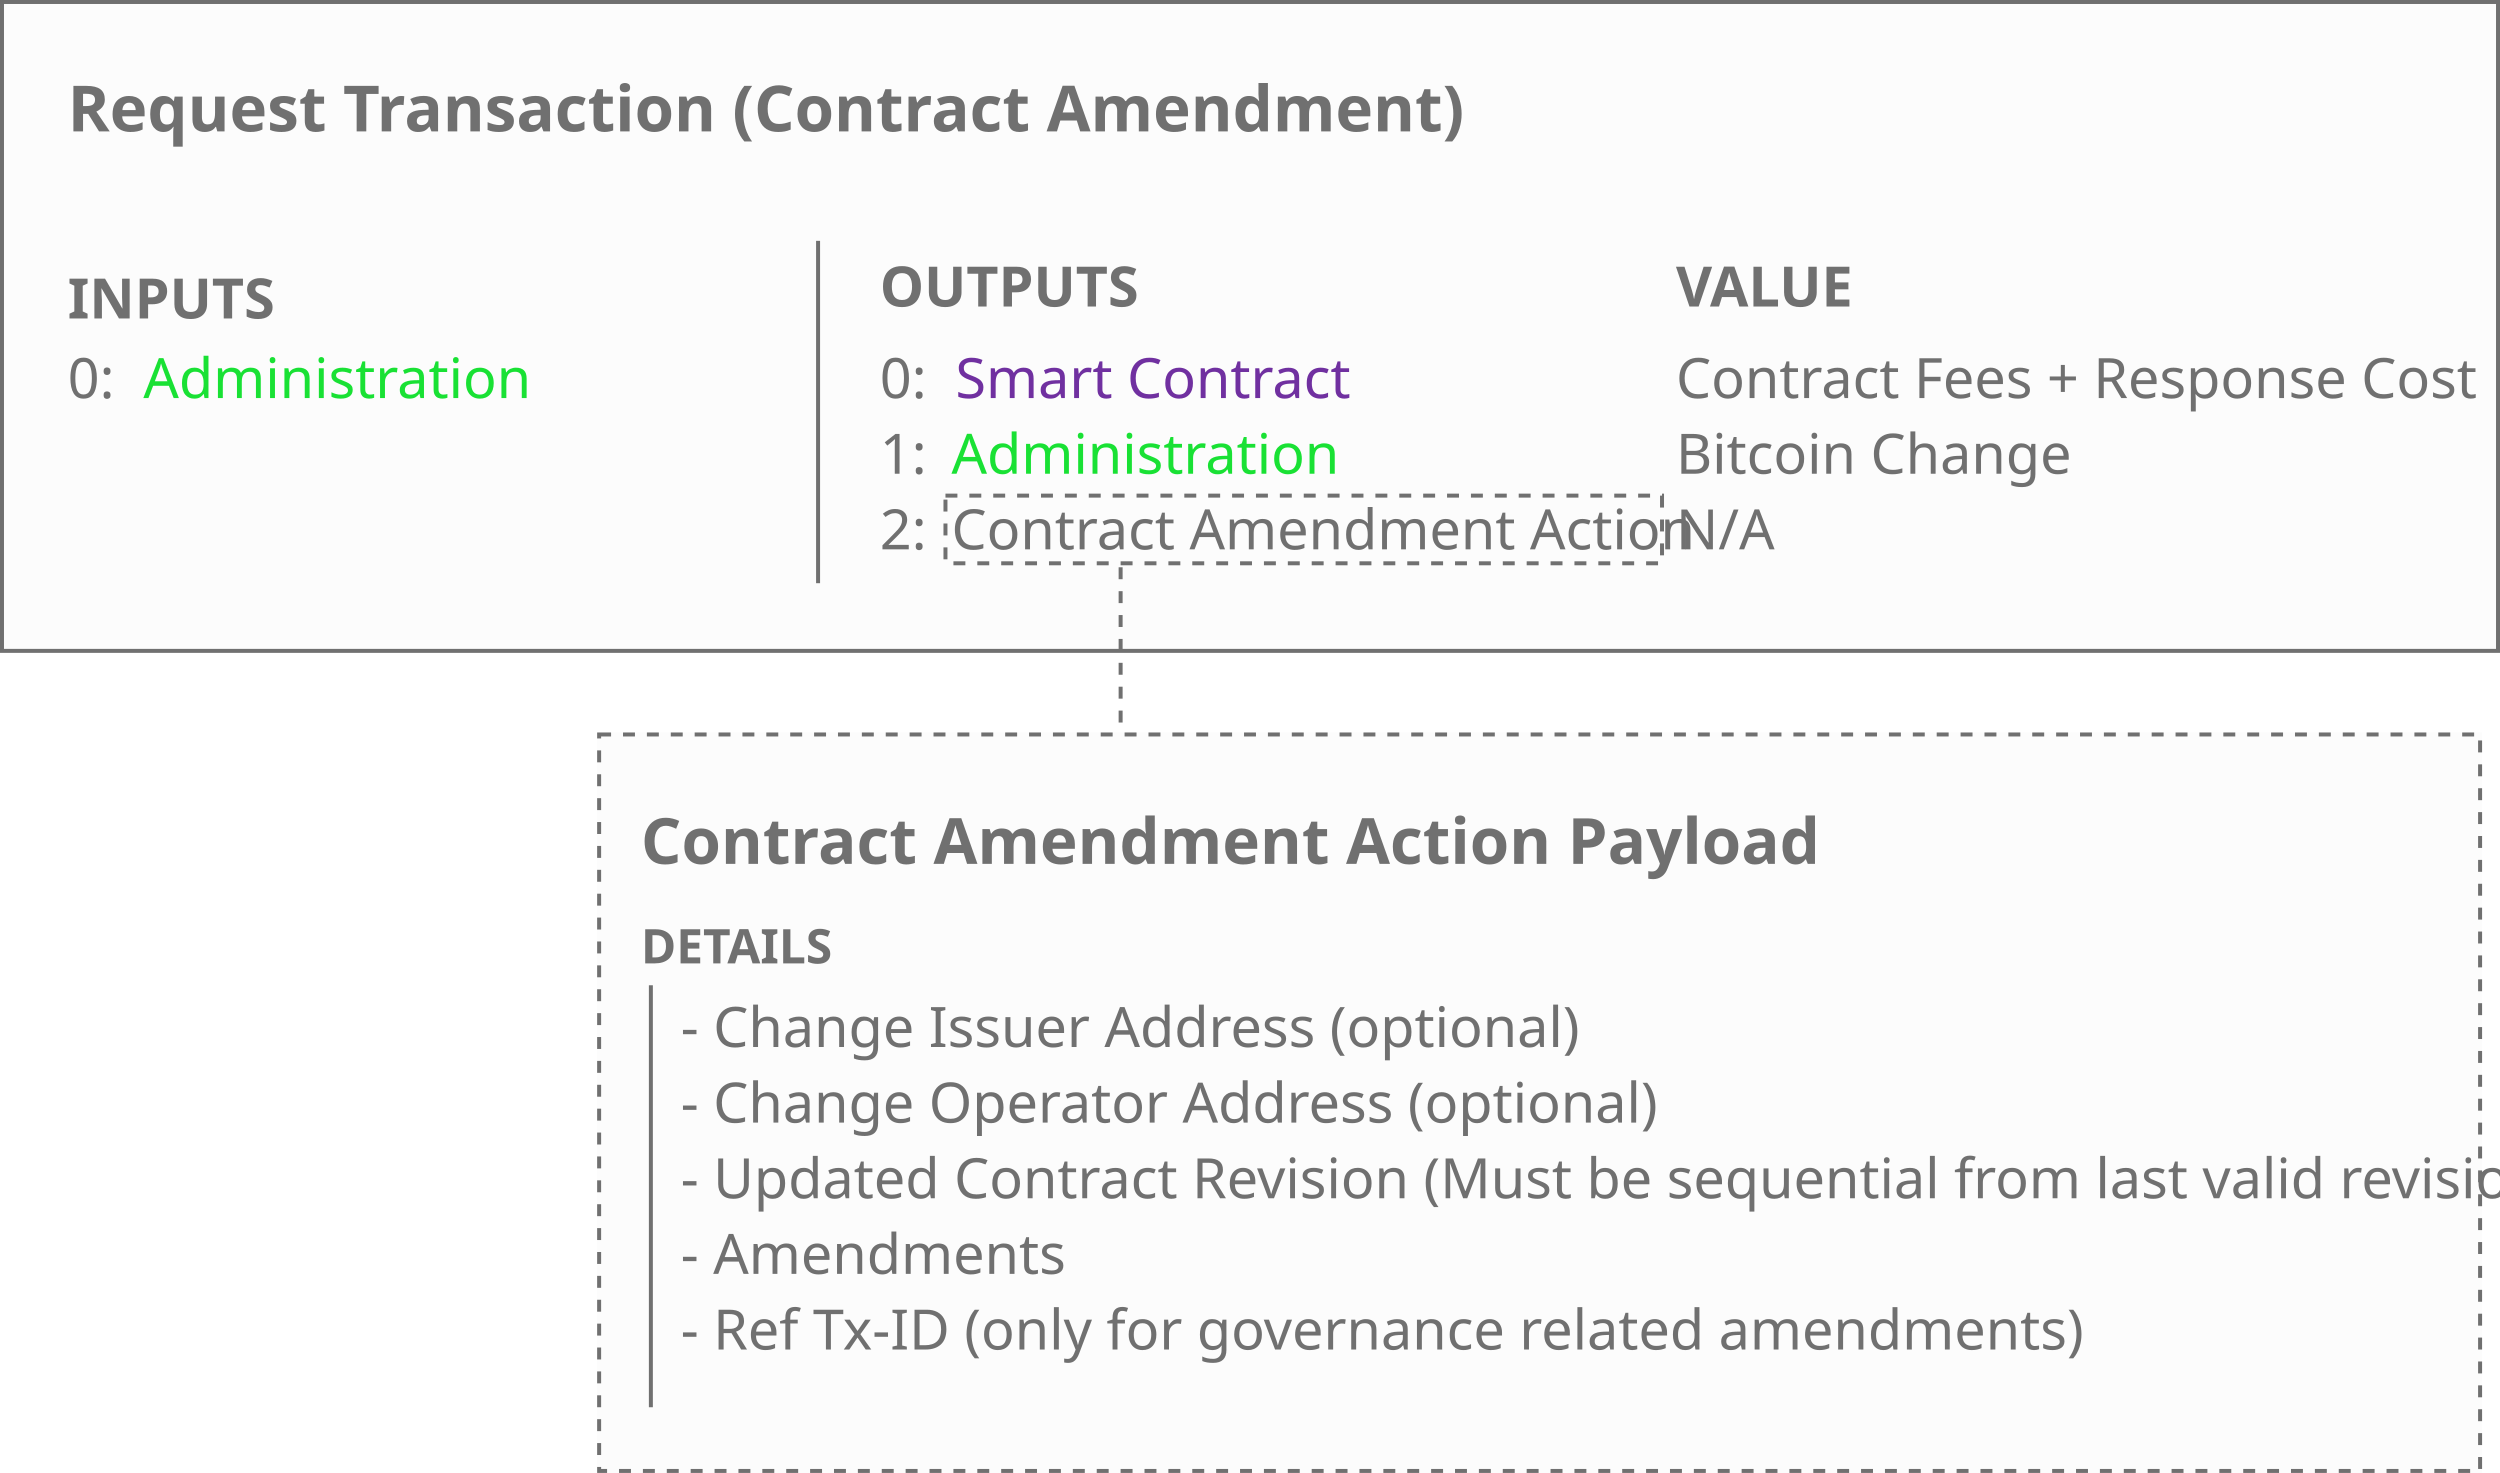
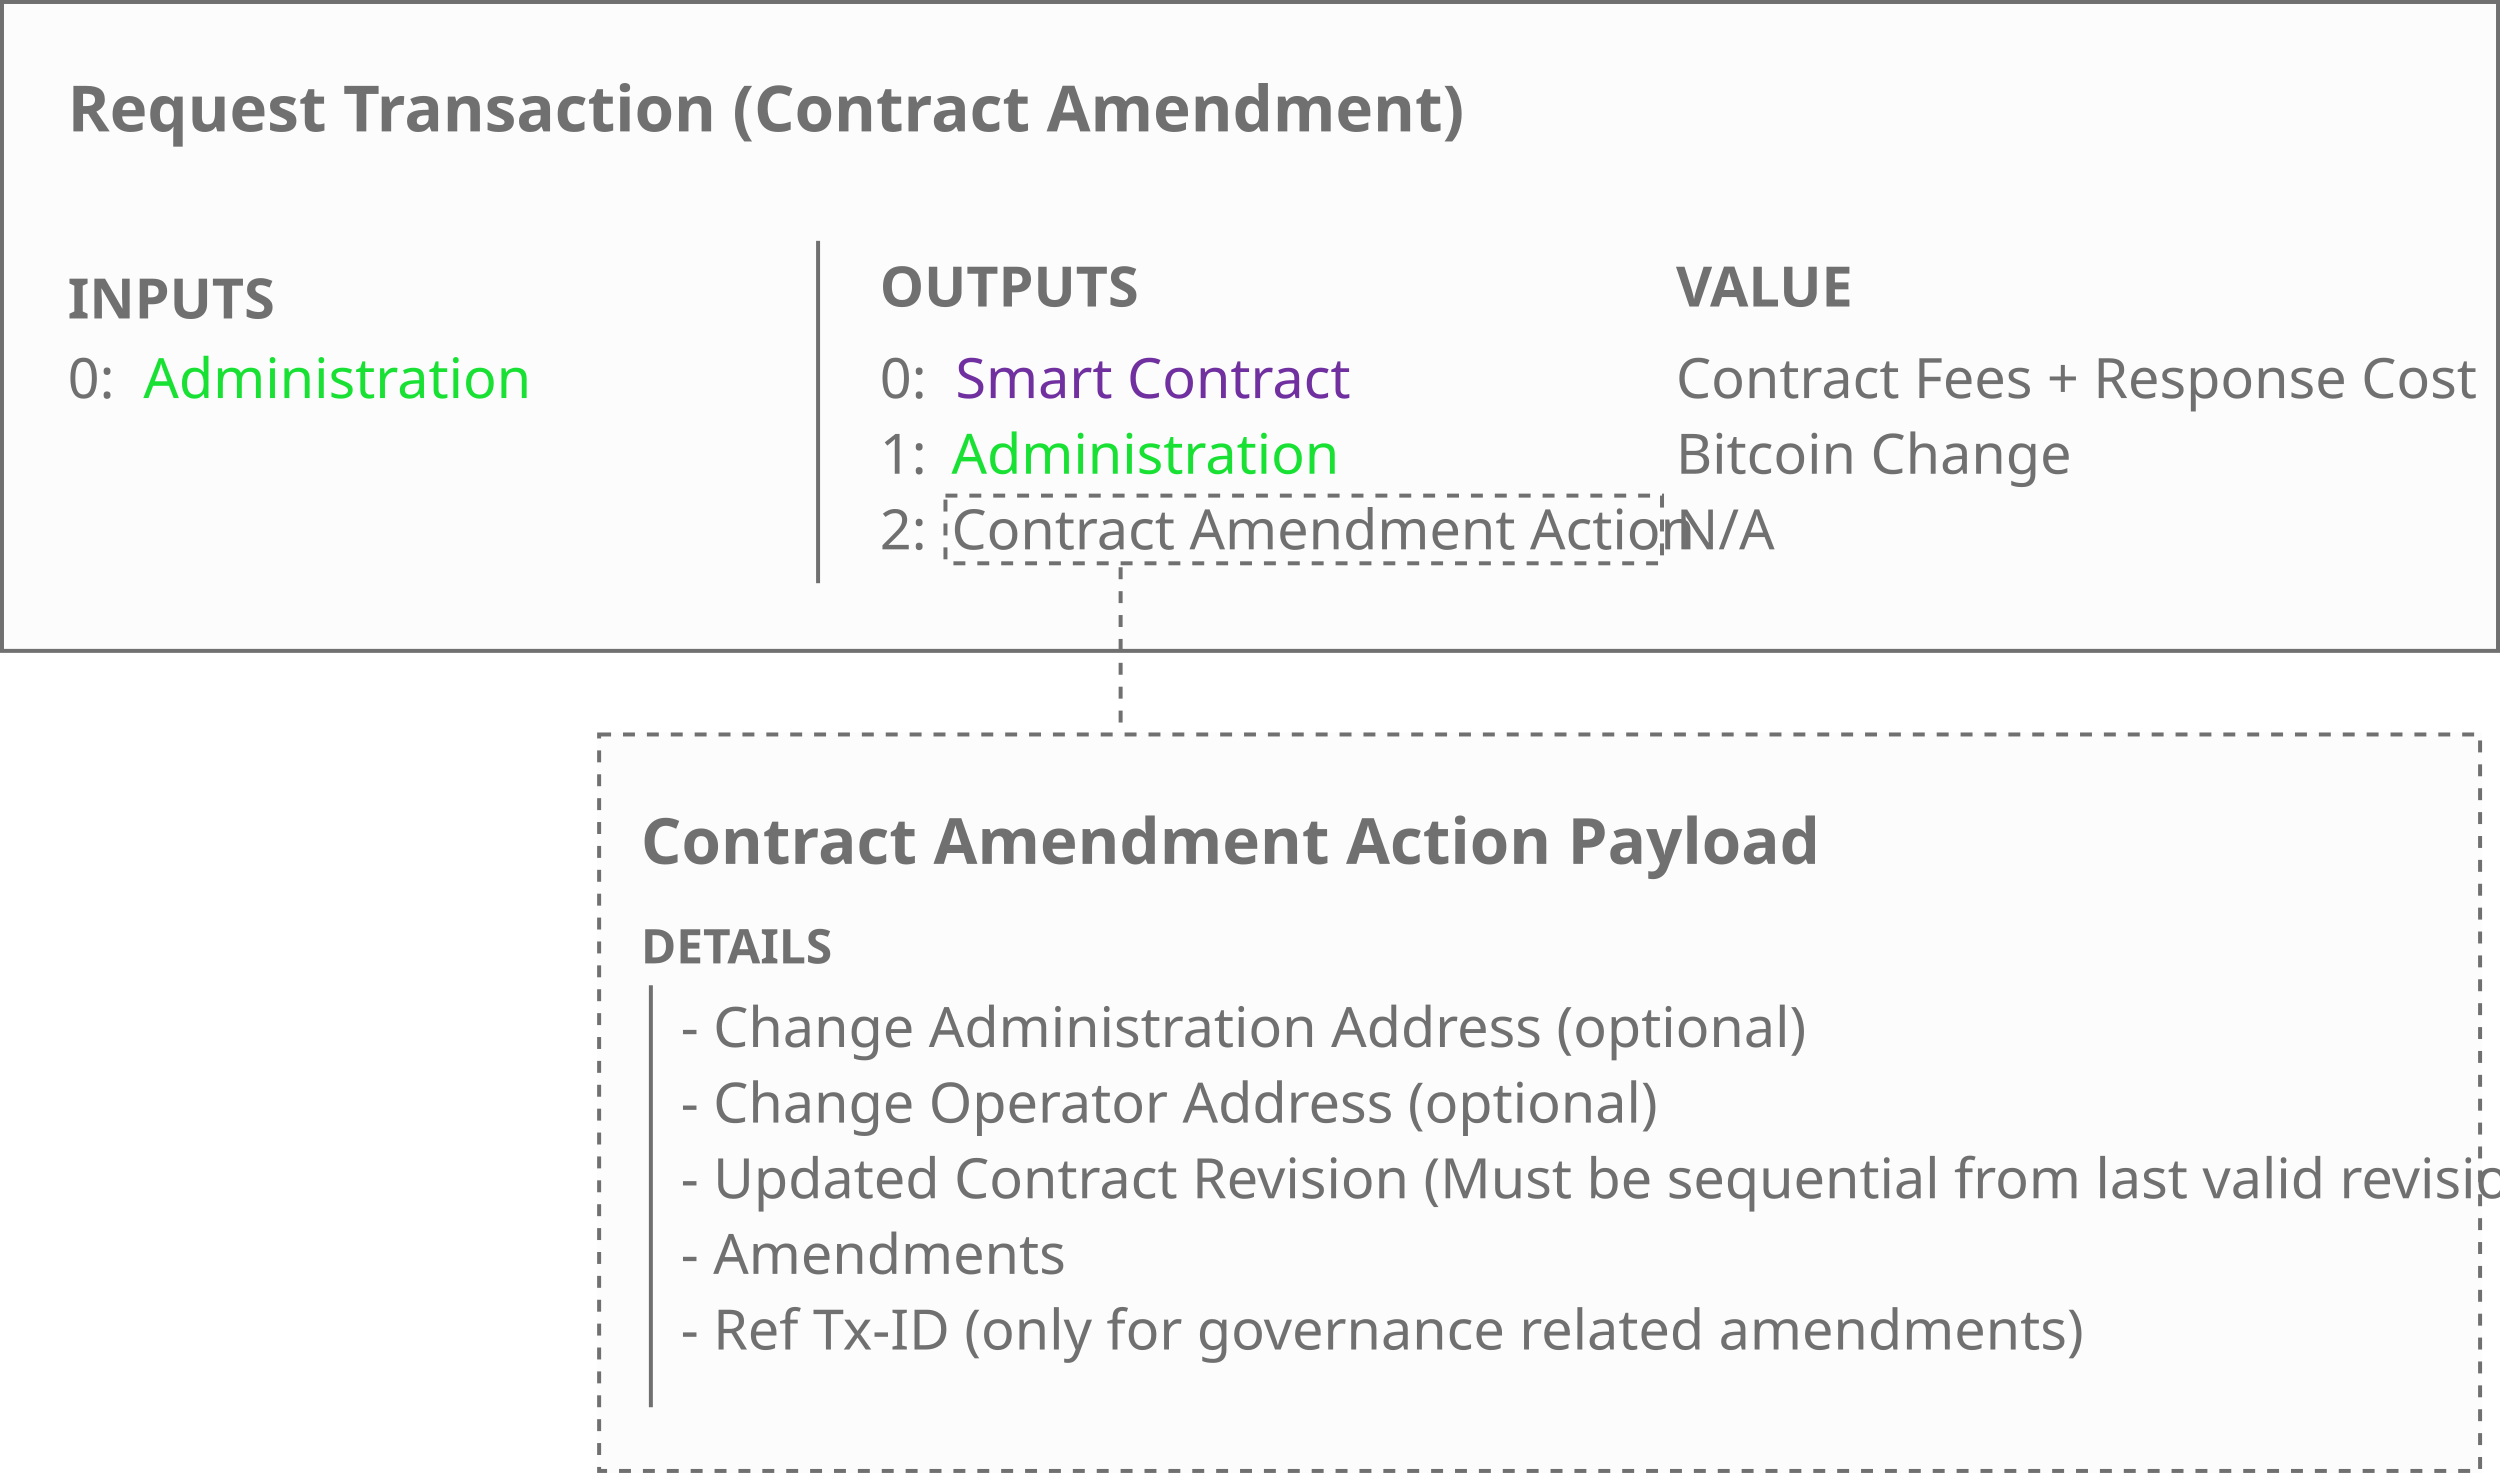
<svg xmlns="http://www.w3.org/2000/svg" width="628" height="370" viewBox="0 0 628 370">
  <g id="contract-amendment-action" transform="translate(-12089 901)">
    <g id="Rectangle_331" data-name="Rectangle 331" transform="translate(12089 -901)" fill="#fcfcfc" stroke="#707070" stroke-width="1">
      <rect width="628" height="164" stroke="none" />
      <rect x="0.5" y="0.5" width="627" height="163" fill="none" />
    </g>
    <text id="Administration" transform="translate(12125 -801)" fill="#19e134" font-size="14" font-family="SegoeUI, Segoe UI">
      <tspan x="0" y="0">Administration</tspan>
    </text>
    <text id="Request_Transaction_Contract_Amendment_" data-name="Request Transaction (Contract Amendment)" transform="translate(12106 -868)" fill="#707070" font-size="16" font-family="SegoeUI-Semibold, Segoe UI" font-weight="600">
      <tspan x="0" y="0">Request Transaction (Contract Amendment)</tspan>
    </text>
    <line id="Line_390" data-name="Line 390" y2="86" transform="translate(12294.5 -840.5)" fill="none" stroke="#707070" stroke-width="1" />
    <text id="INPUTS" transform="translate(12106 -836)" fill="#707070" font-size="14" font-family="SegoeUI-Bold, Segoe UI" font-weight="700">
      <tspan x="0" y="15">INPUTS</tspan>
    </text>
    <text id="OUTPUTS_" data-name="OUTPUTS " transform="translate(12310 -839)" fill="#707070" font-size="14" font-family="SegoeUI-Bold, Segoe UI" font-weight="700">
      <tspan x="0" y="15">OUTPUTS </tspan>
    </text>
    <text id="_0:_" data-name="0: " transform="translate(12106 -801)" fill="#707070" font-size="14" font-family="SegoeUI, Segoe UI">
      <tspan x="0" y="0">0: </tspan>
    </text>
    <text id="VALUE" transform="translate(12510 -839)" fill="#707070" font-size="14" font-family="SegoeUI-Bold, Segoe UI" font-weight="700">
      <tspan x="0" y="15">VALUE</tspan>
    </text>
    <text id="_0:_2" data-name="0: " transform="translate(12310 -801)" fill="#707070" font-size="14" font-family="SegoeUI, Segoe UI">
      <tspan x="0" y="0">0: </tspan>
    </text>
    <text id="Smart_Contract" data-name="Smart Contract" transform="translate(12329 -801)" fill="#7030a0" font-size="14" font-family="SegoeUI, Segoe UI">
      <tspan x="0" y="0">Smart Contract</tspan>
    </text>
    <text id="Contract_Fees_Response_Cost_" data-name="Contract Fees + Response Cost " transform="translate(12510 -801)" fill="#707070" font-size="14" font-family="SegoeUI, Segoe UI">
      <tspan x="0" y="0">Contract Fees + Response Cost </tspan>
    </text>
    <g id="Rectangle_332" data-name="Rectangle 332" transform="translate(12326 -777)" fill="none" stroke="#707070" stroke-width="1" stroke-dasharray="3">
      <rect width="181" height="18" stroke="none" />
      <rect x="0.5" y="0.5" width="180" height="17" fill="none" />
    </g>
    <text id="_2:_" data-name="2: " transform="translate(12310 -763)" fill="#707070" font-size="14" font-family="SegoeUI, Segoe UI">
      <tspan x="0" y="0">2: </tspan>
    </text>
    <text id="Contract_Amendment_Action" data-name="Contract Amendment Action" transform="translate(12328 -763)" fill="#707070" font-size="14" font-family="SegoeUI, Segoe UI">
      <tspan x="0" y="0">Contract Amendment Action</tspan>
    </text>
    <text id="Bitcoin_Change" data-name="Bitcoin Change" transform="translate(12510 -782)" fill="#707070" font-size="14" font-family="SegoeUI, Segoe UI">
      <tspan x="0" y="0">Bitcoin Change</tspan>
    </text>
    <g id="Rectangle_333" data-name="Rectangle 333" transform="translate(12239 -717)" fill="#fcfcfc" stroke="#707070" stroke-width="1" stroke-dasharray="3">
      <rect width="473.499" height="186" stroke="none" />
      <rect x="0.5" y="0.5" width="472.499" height="185" fill="none" />
    </g>
    <text id="Contract_Amendment_Action_Payload" data-name="Contract Amendment Action Payload" transform="translate(12250 -684)" fill="#707070" font-size="16" font-family="SegoeUI-Semibold, Segoe UI" font-weight="600">
      <tspan x="0" y="0">Contract Amendment Action Payload</tspan>
    </text>
    <line id="Line_391" data-name="Line 391" y2="42" transform="translate(12370.5 -758.5)" fill="none" stroke="#707070" stroke-width="1" stroke-dasharray="3" />
    <text id="N_A" data-name="N/A" transform="translate(12510 -763)" fill="#707070" font-size="14" font-family="SegoeUI, Segoe UI">
      <tspan x="0" y="0">N/A</tspan>
    </text>
    <line id="Line_392" data-name="Line 392" y2="106" transform="translate(12252.5 -653.5)" fill="none" stroke="#707070" stroke-width="1" />
    <text id="DETAILS" transform="translate(12250 -672)" fill="#707070" font-size="12" font-family="SegoeUI-Bold, Segoe UI" font-weight="700">
      <tspan x="0" y="13">DETAILS</tspan>
    </text>
-     <text id="_-_Change_Issuer_Address_optional_-_Change_Operator_Address_optional_-_Updated_Contract_Revision_Must_be_sequential_from_last_valid_revision_-_Amendments_-_Ref_Tx-ID_only_for_governance_related_amendments_" data-name="- Change Issuer Address (optional) - Change Operator Address (optional) - Updated Contract Revision (Must be sequential from last valid revision) - Amendments - Ref Tx-ID (only for governance related amendments)" transform="translate(12260 -638)" fill="#707070" font-size="14" font-family="SegoeUI, Segoe UI">
-       <tspan x="0" y="0">- Change Issuer Address (optional)</tspan>
+     <text id="_-_Change_Administration_Address_optional_-_Change_Operator_Address_optional_-_Updated_Contract_Revision_Must_be_sequential_from_last_valid_revision_-_Amendments_-_Ref_Tx-ID_only_for_governance_related_amendments_" data-name="- Change Administration Address (optional) - Change Operator Address (optional) - Updated Contract Revision (Must be sequential from last valid revision) - Amendments - Ref Tx-ID (only for governance related amendments)" transform="translate(12260 -638)" fill="#707070" font-size="14" font-family="SegoeUI, Segoe UI">
+       <tspan x="0" y="0">- Change Administration Address (optional)</tspan>
      <tspan x="0" y="19">- Change Operator Address (optional)</tspan>
      <tspan x="0" y="38">- Updated Contract Revision (Must be sequential from last valid revision)</tspan>
      <tspan x="0" y="57">- Amendments</tspan>
      <tspan x="0" y="76">- Ref Tx-ID (only for governance related amendments)</tspan>
    </text>
    <text id="_1:_" data-name="1: " transform="translate(12310 -782)" fill="#707070" font-size="14" font-family="SegoeUI, Segoe UI">
      <tspan x="0" y="0">1: </tspan>
    </text>
    <text id="Administration-2" data-name="Administration" transform="translate(12328 -782)" fill="#19e134" font-size="14" font-family="SegoeUI, Segoe UI">
      <tspan x="0" y="0">Administration</tspan>
    </text>
  </g>
</svg>
